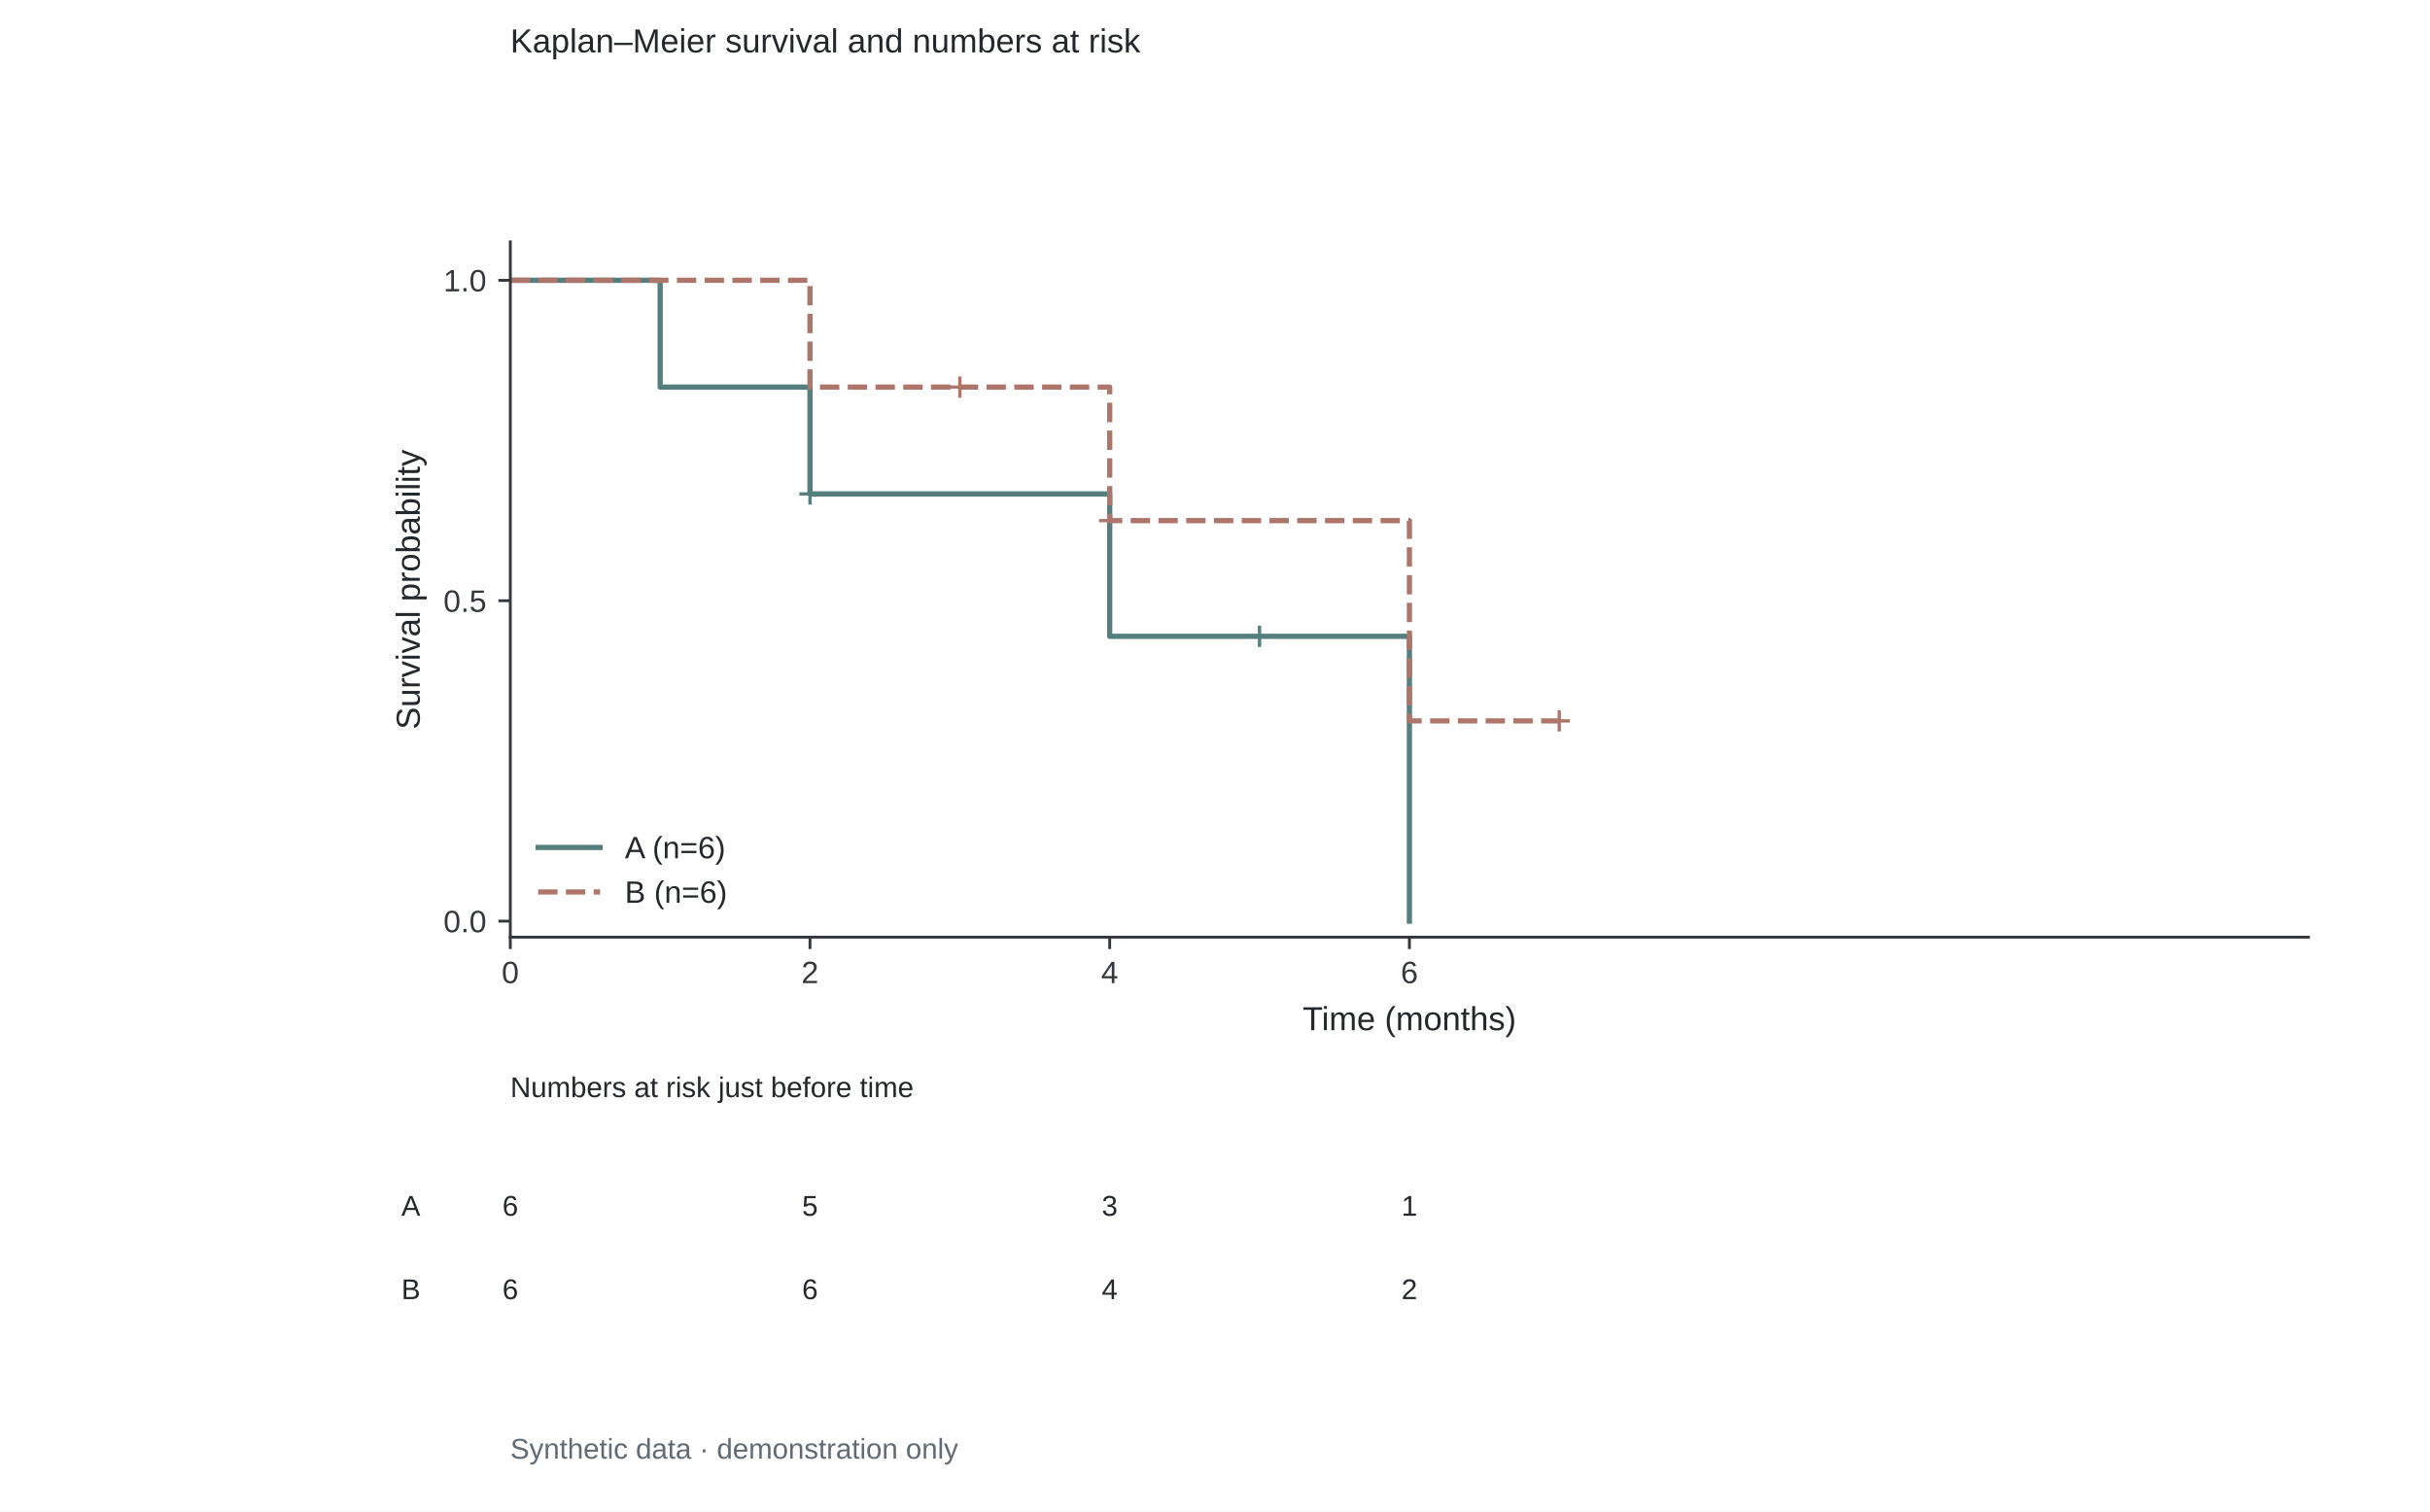
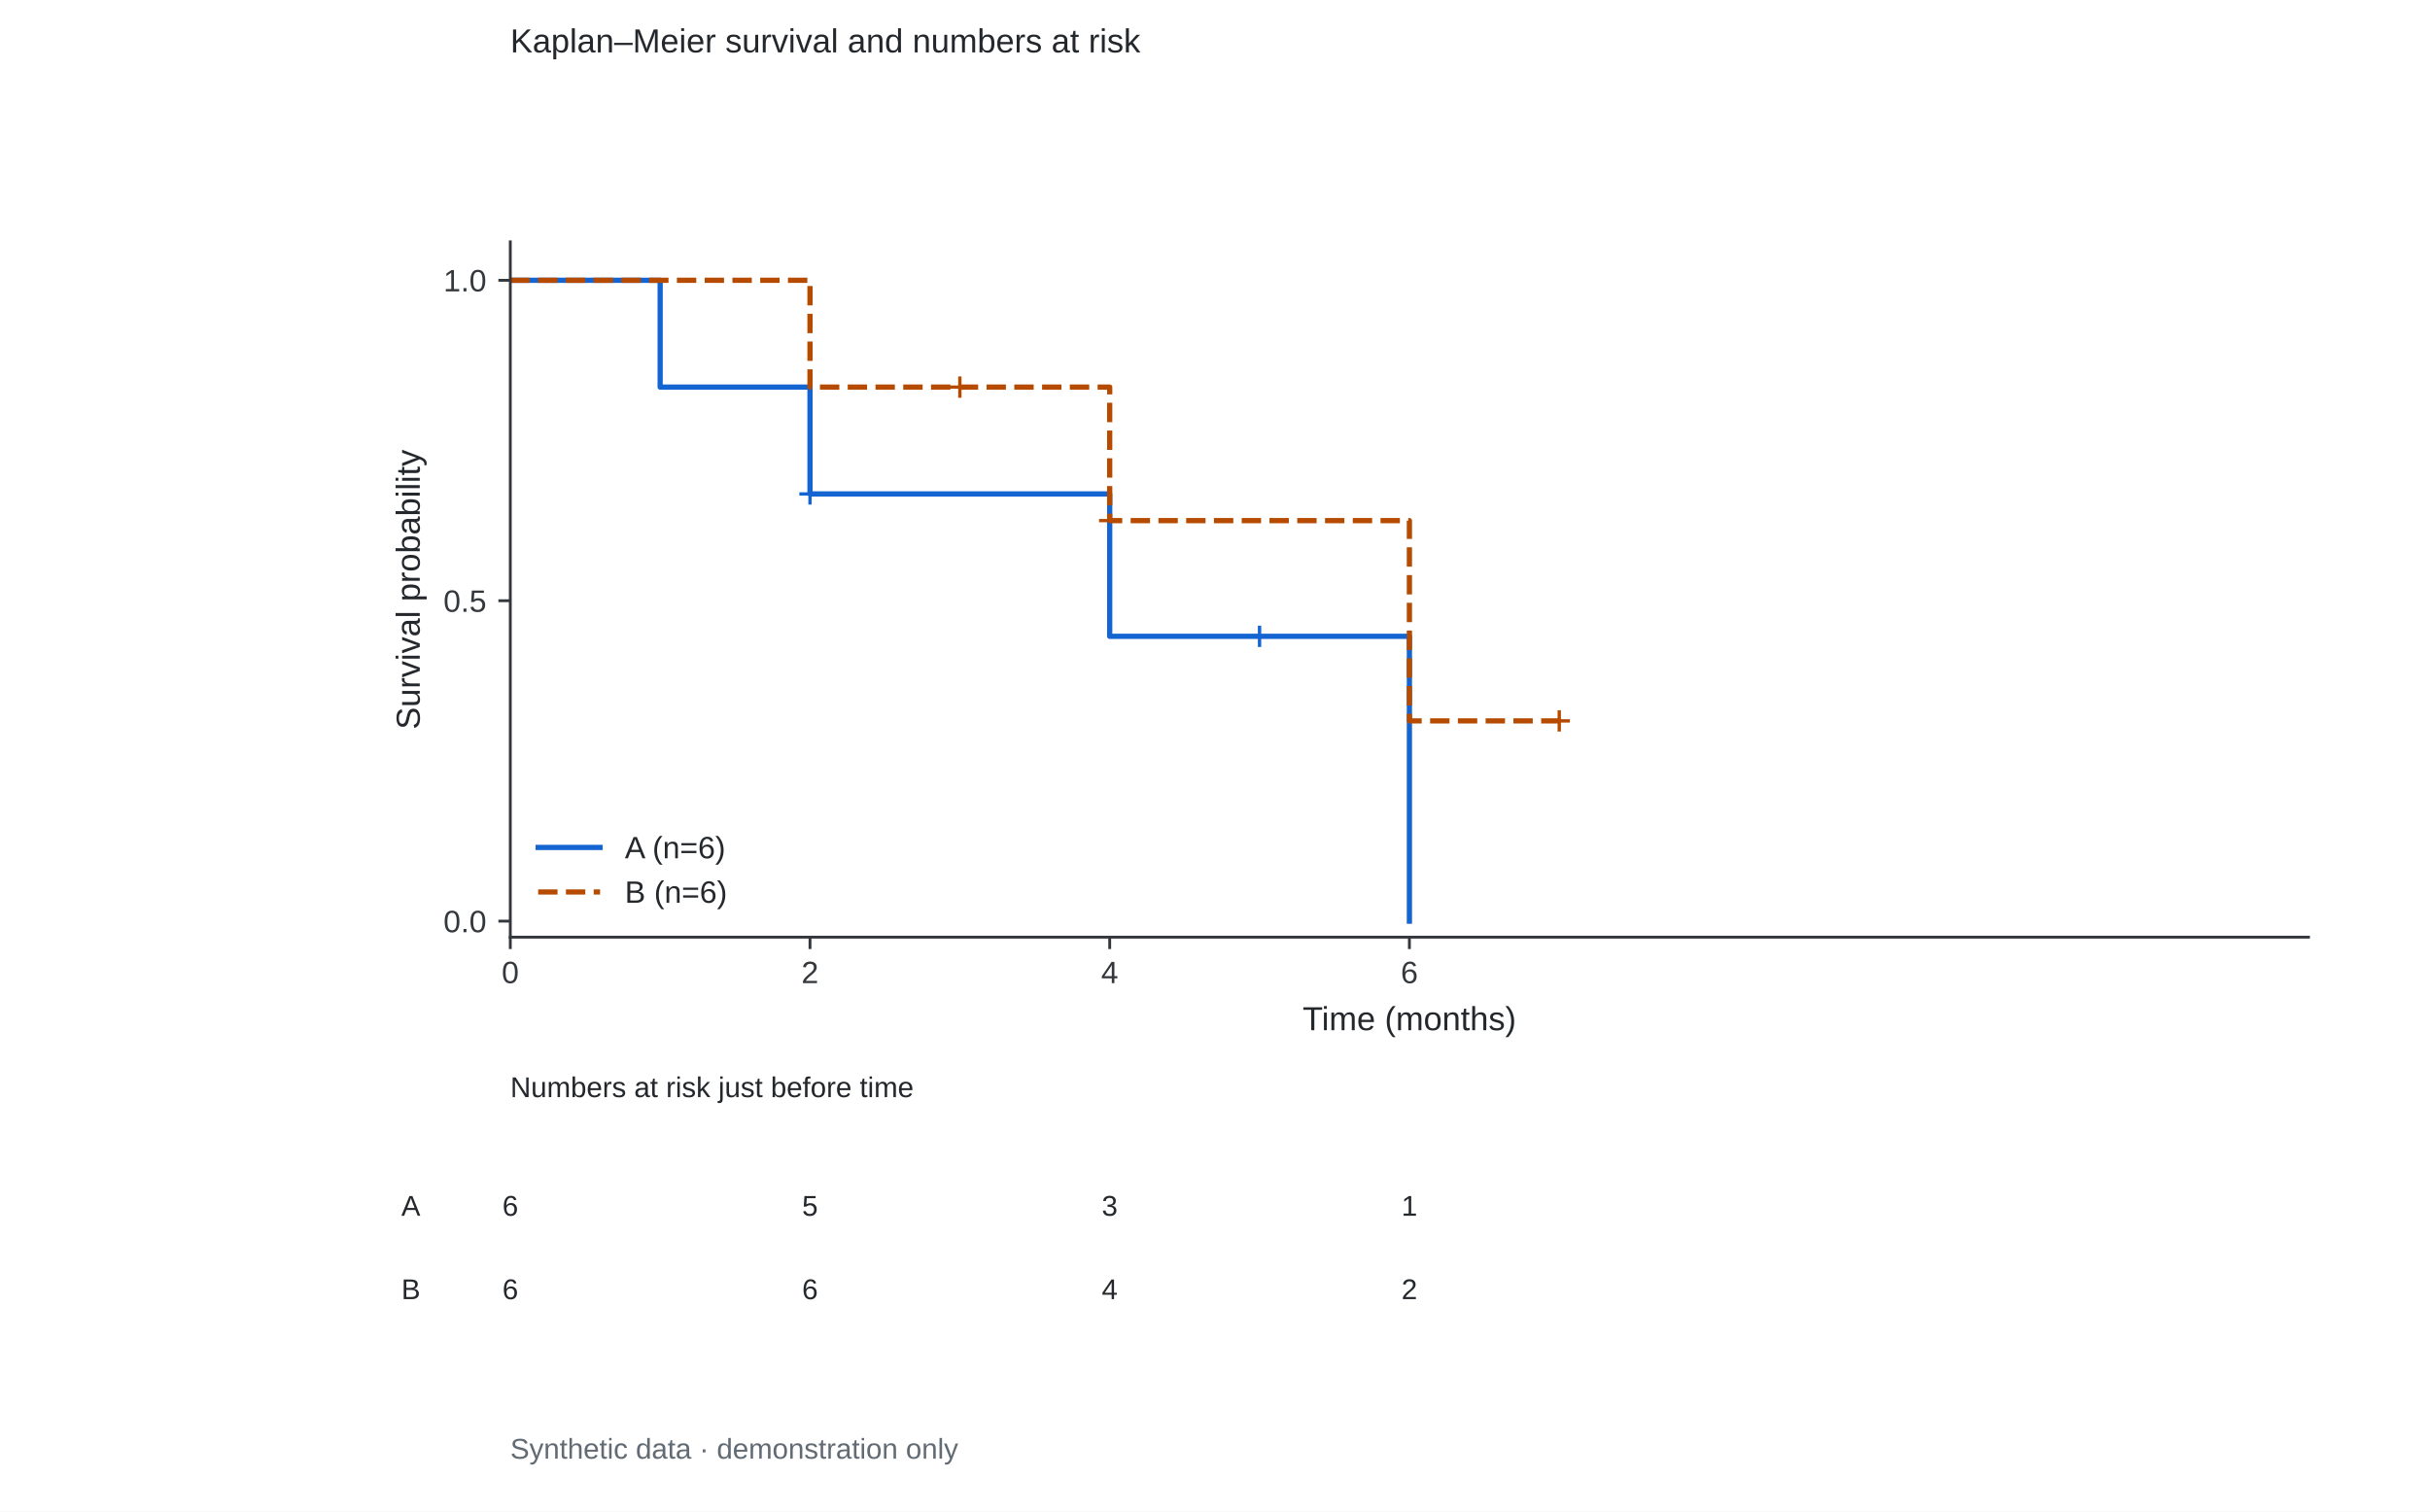
<svg xmlns="http://www.w3.org/2000/svg" xmlns:xlink="http://www.w3.org/1999/xlink" width="510.236pt" height="317.48pt" viewBox="0 0 510.236 317.48" version="1.1">
  <defs>
    <style type="text/css">*{stroke-linejoin: round; stroke-linecap: butt}</style>
  </defs>
  <g id="figure_1">
    <g id="patch_1">
      <path d="M 0 317.48 L 510.236 317.48 L 510.236 0 L 0 0 z " style="fill: #ffffff" />
    </g>
    <g id="axes_1">
      <g id="patch_2">
        <path d="M 107.15 196.838 L 484.724 196.838 L 484.724 50.797 L 107.15 50.797 z " style="fill: #ffffff" />
      </g>
      <g id="PathCollection_1">
        <defs>
-           <path id="m1be0372d34" d="M -2.236 0 L 2.236 0 M 0 2.236 L 0 -2.236 " style="stroke: #547f7e; stroke-width: 0.7" />
+           <path id="m432abf23dc" d="M -2.236 0 L 2.236 0 M 0 2.236 L 0 -2.236 " style="stroke: #1464d2; stroke-width: 0.7" />
        </defs>
        <g clip-path="url(#p9b8c333273)">
-           <use xlink:href="#m1be0372d34" x="170.079" y="103.739" style="fill: #547f7e; stroke: #547f7e; stroke-width: 0.7" />
-           <use xlink:href="#m1be0372d34" x="264.472" y="133.651" style="fill: #547f7e; stroke: #547f7e; stroke-width: 0.7" />
+           <use xlink:href="#m432abf23dc" x="170.079" y="103.739" style="fill: #1464d2; stroke: #1464d2; stroke-width: 0.7" />
+           <use xlink:href="#m432abf23dc" x="264.472" y="133.651" style="fill: #1464d2; stroke: #1464d2; stroke-width: 0.7" />
        </g>
      </g>
      <g id="PathCollection_2">
        <defs>
-           <path id="ma9799719dd" d="M -2.236 0 L 2.236 0 M 0 2.236 L 0 -2.236 " style="stroke: #ae766a; stroke-width: 0.7" />
+           <path id="m572501ae04" d="M -2.236 0 L 2.236 0 M 0 2.236 L 0 -2.236 " style="stroke: #b64b00; stroke-width: 0.7" />
        </defs>
        <g clip-path="url(#p9b8c333273)">
-           <use xlink:href="#ma9799719dd" x="201.543" y="81.306" style="fill: #ae766a; stroke: #ae766a; stroke-width: 0.7" />
-           <use xlink:href="#ma9799719dd" x="233.008" y="109.348" style="fill: #ae766a; stroke: #ae766a; stroke-width: 0.7" />
-           <use xlink:href="#ma9799719dd" x="327.402" y="151.41" style="fill: #ae766a; stroke: #ae766a; stroke-width: 0.7" />
+           <use xlink:href="#m572501ae04" x="201.543" y="81.306" style="fill: #b64b00; stroke: #b64b00; stroke-width: 0.7" />
+           <use xlink:href="#m572501ae04" x="233.008" y="109.348" style="fill: #b64b00; stroke: #b64b00; stroke-width: 0.7" />
+           <use xlink:href="#m572501ae04" x="327.402" y="151.41" style="fill: #b64b00; stroke: #b64b00; stroke-width: 0.7" />
        </g>
      </g>
      <g id="matplotlib.axis_1">
        <g id="xtick_1">
          <g id="line2d_1">
            <defs>
              <path id="m24867de6e9" d="M 0 0 L 0 2.5 " style="stroke: #34383c; stroke-width: 0.6" />
            </defs>
            <g>
              <use xlink:href="#m24867de6e9" x="107.15" y="196.838" style="fill: #34383c; stroke: #34383c; stroke-width: 0.6" />
            </g>
          </g>
          <g id="text_1">
            <text style="font-size: 6.5px; font-family: 'Arial', 'Helvetica', 'Noto Sans', 'DejaVu Sans', sans-serif; text-anchor: middle; fill: #34383c" x="107.15" y="206.49" transform="rotate(-0 107.1496 206.4904)">0</text>
          </g>
        </g>
        <g id="xtick_2">
          <g id="line2d_2">
            <g>
              <use xlink:href="#m24867de6e9" x="170.079" y="196.838" style="fill: #34383c; stroke: #34383c; stroke-width: 0.6" />
            </g>
          </g>
          <g id="text_2">
            <text style="font-size: 6.5px; font-family: 'Arial', 'Helvetica', 'Noto Sans', 'DejaVu Sans', sans-serif; text-anchor: middle; fill: #34383c" x="170.079" y="206.49" transform="rotate(-0 170.0787 206.4904)">2</text>
          </g>
        </g>
        <g id="xtick_3">
          <g id="line2d_3">
            <g>
              <use xlink:href="#m24867de6e9" x="233.008" y="196.838" style="fill: #34383c; stroke: #34383c; stroke-width: 0.6" />
            </g>
          </g>
          <g id="text_3">
            <text style="font-size: 6.5px; font-family: 'Arial', 'Helvetica', 'Noto Sans', 'DejaVu Sans', sans-serif; text-anchor: middle; fill: #34383c" x="233.008" y="206.49" transform="rotate(-0 233.0079 206.4904)">4</text>
          </g>
        </g>
        <g id="xtick_4">
          <g id="line2d_4">
            <g>
              <use xlink:href="#m24867de6e9" x="295.937" y="196.838" style="fill: #34383c; stroke: #34383c; stroke-width: 0.6" />
            </g>
          </g>
          <g id="text_4">
            <text style="font-size: 6.5px; font-family: 'Arial', 'Helvetica', 'Noto Sans', 'DejaVu Sans', sans-serif; text-anchor: middle; fill: #34383c" x="295.937" y="206.49" transform="rotate(-0 295.937 206.4904)">6</text>
          </g>
        </g>
        <g id="text_5">
          <text style="font-size: 7px; font-family: 'Arial', 'Helvetica', 'Noto Sans', 'DejaVu Sans', sans-serif; text-anchor: middle; fill: #24282c" x="295.937" y="216.378" transform="rotate(-0 295.937 216.378)">Time (months)</text>
        </g>
      </g>
      <g id="matplotlib.axis_2">
        <g id="ytick_1">
          <g id="line2d_5">
            <defs>
              <path id="maf366dd2db" d="M 0 0 L -2.5 0 " style="stroke: #34383c; stroke-width: 0.6" />
            </defs>
            <g>
              <use xlink:href="#maf366dd2db" x="107.15" y="193.473" style="fill: #34383c; stroke: #34383c; stroke-width: 0.6" />
            </g>
          </g>
          <g id="text_6">
            <text style="font-size: 6.5px; font-family: 'Arial', 'Helvetica', 'Noto Sans', 'DejaVu Sans', sans-serif; text-anchor: end; fill: #34383c" x="102.15" y="195.799" transform="rotate(-0 102.1496 195.7991)">0.0</text>
          </g>
        </g>
        <g id="ytick_2">
          <g id="line2d_6">
            <g>
              <use xlink:href="#maf366dd2db" x="107.15" y="126.173" style="fill: #34383c; stroke: #34383c; stroke-width: 0.6" />
            </g>
          </g>
          <g id="text_7">
            <text style="font-size: 6.5px; font-family: 'Arial', 'Helvetica', 'Noto Sans', 'DejaVu Sans', sans-serif; text-anchor: end; fill: #34383c" x="102.15" y="128.499" transform="rotate(-0 102.1496 128.4991)">0.5</text>
          </g>
        </g>
        <g id="ytick_3">
          <g id="line2d_7">
            <g>
              <use xlink:href="#maf366dd2db" x="107.15" y="58.873" style="fill: #34383c; stroke: #34383c; stroke-width: 0.6" />
            </g>
          </g>
          <g id="text_8">
            <text style="font-size: 6.5px; font-family: 'Arial', 'Helvetica', 'Noto Sans', 'DejaVu Sans', sans-serif; text-anchor: end; fill: #34383c" x="102.15" y="61.199" transform="rotate(-0 102.1496 61.19914)">1.0</text>
          </g>
        </g>
        <g id="text_9">
          <text style="font-size: 7px; font-family: 'Arial', 'Helvetica', 'Noto Sans', 'DejaVu Sans', sans-serif; text-anchor: middle; fill: #24282c" x="88.141" y="123.817" transform="rotate(-90 88.14132 123.8173)">Survival probability</text>
        </g>
      </g>
      <g id="line2d_8">
-         <path d="M 107.15 58.873 L 138.614 58.873 L 138.614 81.306 L 170.079 81.306 L 170.079 103.739 L 233.008 103.739 L 233.008 133.651 L 264.472 133.651 L 264.472 133.651 L 295.937 133.651 L 295.937 193.473 " clip-path="url(#p9b8c333273)" style="fill: none; stroke: #547f7e; stroke-width: 1.1; stroke-linecap: square" />
+         <path d="M 107.15 58.873 L 138.614 58.873 L 138.614 81.306 L 170.079 81.306 L 170.079 103.739 L 233.008 103.739 L 233.008 133.651 L 264.472 133.651 L 264.472 133.651 L 295.937 133.651 L 295.937 193.473 " clip-path="url(#p9b8c333273)" style="fill: none; stroke: #1464d2; stroke-width: 1.1; stroke-linecap: square" />
      </g>
      <g id="line2d_9">
-         <path d="M 107.15 58.873 L 170.079 58.873 L 170.079 81.306 L 201.543 81.306 L 201.543 81.306 L 233.008 81.306 L 233.008 109.348 L 295.937 109.348 L 295.937 151.41 L 327.402 151.41 L 327.402 151.41 " clip-path="url(#p9b8c333273)" style="fill: none; stroke-dasharray: 4.07,1.76; stroke-dashoffset: 0; stroke: #ae766a; stroke-width: 1.1" />
+         <path d="M 107.15 58.873 L 170.079 58.873 L 170.079 81.306 L 201.543 81.306 L 201.543 81.306 L 233.008 81.306 L 233.008 109.348 L 295.937 109.348 L 295.937 151.41 L 327.402 151.41 L 327.402 151.41 " clip-path="url(#p9b8c333273)" style="fill: none; stroke-dasharray: 4.07,1.76; stroke-dashoffset: 0; stroke: #b64b00; stroke-width: 1.1" />
      </g>
      <g id="patch_3">
        <path d="M 107.15 196.838 L 107.15 50.797 " style="fill: none; stroke: #34383c; stroke-width: 0.6; stroke-linejoin: miter; stroke-linecap: square" />
      </g>
      <g id="patch_4">
        <path d="M 107.15 196.838 L 484.724 196.838 " style="fill: none; stroke: #34383c; stroke-width: 0.6; stroke-linejoin: miter; stroke-linecap: square" />
      </g>
      <g id="text_10">
        <text style="font-size: 6px; font-family: 'Arial', 'Helvetica', 'Noto Sans', 'DejaVu Sans', sans-serif; text-anchor: start; fill: #24282c" x="107.15" y="230.427" transform="rotate(-0 107.1496 230.4272)">Numbers at risk just before time</text>
      </g>
      <g id="text_11">
        <text style="font-size: 6px; font-family: 'Arial', 'Helvetica', 'Noto Sans', 'DejaVu Sans', sans-serif; text-anchor: end; fill: #24282c" x="88.271" y="255.345" transform="rotate(-0 88.27087 255.3449)">A</text>
      </g>
      <g id="km-risk-A-0">
        <text style="font-size: 6px; font-family: 'Arial', 'Helvetica', 'Noto Sans', 'DejaVu Sans', sans-serif; text-anchor: middle; fill: #24282c" x="107.15" y="255.345" transform="rotate(-0 107.1496 255.3449)">6</text>
      </g>
      <g id="km-risk-A-2">
        <text style="font-size: 6px; font-family: 'Arial', 'Helvetica', 'Noto Sans', 'DejaVu Sans', sans-serif; text-anchor: middle; fill: #24282c" x="170.079" y="255.345" transform="rotate(-0 170.0787 255.3449)">5</text>
      </g>
      <g id="km-risk-A-4">
        <text style="font-size: 6px; font-family: 'Arial', 'Helvetica', 'Noto Sans', 'DejaVu Sans', sans-serif; text-anchor: middle; fill: #24282c" x="233.008" y="255.345" transform="rotate(-0 233.0079 255.3449)">3</text>
      </g>
      <g id="km-risk-A-6">
        <text style="font-size: 6px; font-family: 'Arial', 'Helvetica', 'Noto Sans', 'DejaVu Sans', sans-serif; text-anchor: middle; fill: #24282c" x="295.937" y="255.345" transform="rotate(-0 295.937 255.3449)">1</text>
      </g>
      <g id="text_12">
        <text style="font-size: 6px; font-family: 'Arial', 'Helvetica', 'Noto Sans', 'DejaVu Sans', sans-serif; text-anchor: end; fill: #24282c" x="88.271" y="272.87" transform="rotate(-0 88.27087 272.8698)">B</text>
      </g>
      <g id="km-risk-B-0">
        <text style="font-size: 6px; font-family: 'Arial', 'Helvetica', 'Noto Sans', 'DejaVu Sans', sans-serif; text-anchor: middle; fill: #24282c" x="107.15" y="272.87" transform="rotate(-0 107.1496 272.8698)">6</text>
      </g>
      <g id="km-risk-B-2">
        <text style="font-size: 6px; font-family: 'Arial', 'Helvetica', 'Noto Sans', 'DejaVu Sans', sans-serif; text-anchor: middle; fill: #24282c" x="170.079" y="272.87" transform="rotate(-0 170.0787 272.8698)">6</text>
      </g>
      <g id="km-risk-B-4">
        <text style="font-size: 6px; font-family: 'Arial', 'Helvetica', 'Noto Sans', 'DejaVu Sans', sans-serif; text-anchor: middle; fill: #24282c" x="233.008" y="272.87" transform="rotate(-0 233.0079 272.8698)">4</text>
      </g>
      <g id="km-risk-B-6">
        <text style="font-size: 6px; font-family: 'Arial', 'Helvetica', 'Noto Sans', 'DejaVu Sans', sans-serif; text-anchor: middle; fill: #24282c" x="295.937" y="272.87" transform="rotate(-0 295.937 272.8698)">2</text>
      </g>
      <g id="legend_1">
        <g id="line2d_10">
-           <path d="M 113 177.995 L 119.5 177.995 L 119.5 177.995 L 126 177.995 L 126 177.995 " style="fill: none; stroke: #547f7e; stroke-width: 1.1; stroke-linecap: square" />
+           <path d="M 113 177.995 L 119.5 177.995 L 119.5 177.995 L 126 177.995 L 126 177.995 " style="fill: none; stroke: #1464d2; stroke-width: 1.1; stroke-linecap: square" />
        </g>
        <g id="text_13">
          <text style="font-size: 6.5px; font-family: 'Arial', 'Helvetica', 'Noto Sans', 'DejaVu Sans', sans-serif; text-anchor: start; fill: #24282c" x="131.2" y="180.27" transform="rotate(-0 131.1996 180.2699)">A (n=6)</text>
        </g>
        <g id="line2d_11">
-           <path d="M 113 187.345 L 119.5 187.345 L 119.5 187.345 L 126 187.345 L 126 187.345 " style="fill: none; stroke-dasharray: 4.07,1.76; stroke-dashoffset: 0; stroke: #ae766a; stroke-width: 1.1" />
+           <path d="M 113 187.345 L 119.5 187.345 L 119.5 187.345 L 126 187.345 L 126 187.345 " style="fill: none; stroke-dasharray: 4.07,1.76; stroke-dashoffset: 0; stroke: #b64b00; stroke-width: 1.1" />
        </g>
        <g id="text_14">
          <text style="font-size: 6.5px; font-family: 'Arial', 'Helvetica', 'Noto Sans', 'DejaVu Sans', sans-serif; text-anchor: start; fill: #24282c" x="131.2" y="189.62" transform="rotate(-0 131.1996 189.6197)">B (n=6)</text>
        </g>
      </g>
    </g>
    <g id="text_15">
      <text style="font-size: 6px; font-family: 'Arial', 'Helvetica', 'Noto Sans', 'DejaVu Sans', sans-serif; text-anchor: start; fill: #626b73" x="107.15" y="306.369" transform="rotate(-0 107.1496 306.3685)">Synthetic data · demonstration only</text>
    </g>
    <g id="text_16">
      <text style="font-size: 7px; font-family: 'Arial', 'Helvetica', 'Noto Sans', 'DejaVu Sans', sans-serif; text-anchor: start; fill: #24282c" x="107.15" y="11.01" transform="rotate(-0 107.1496 11.01047)">Kaplan–Meier survival and numbers at risk</text>
    </g>
  </g>
  <defs>
    <clipPath id="p9b8c333273">
      <rect x="107.15" y="50.797" width="377.575" height="146.041" />
    </clipPath>
  </defs>
</svg>
